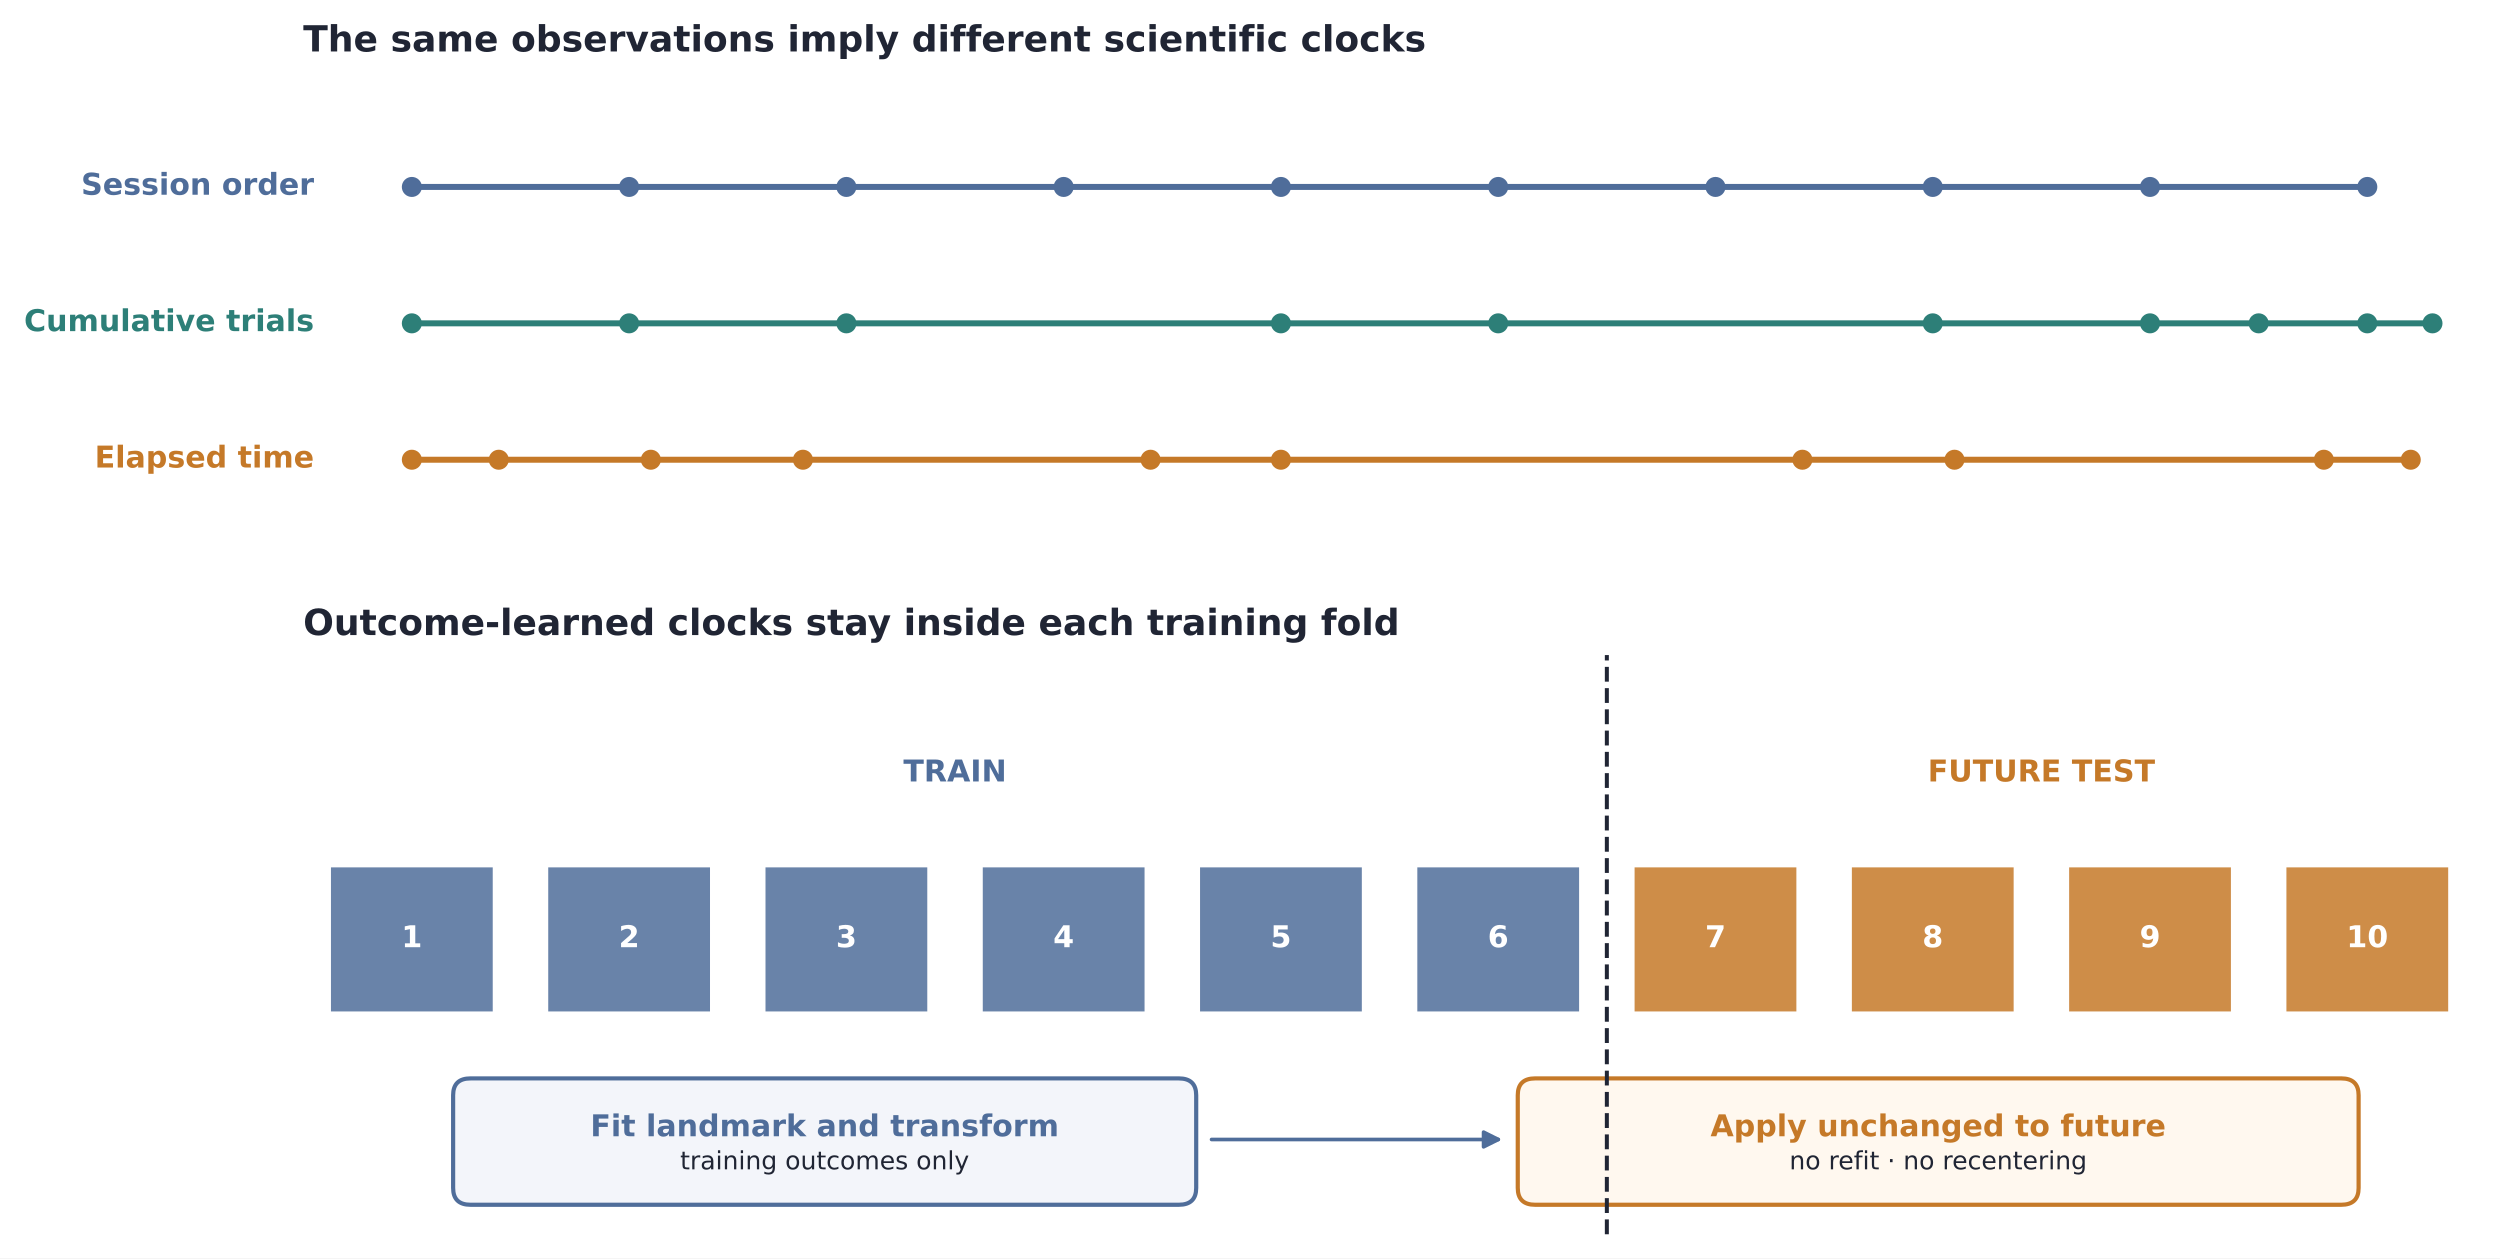
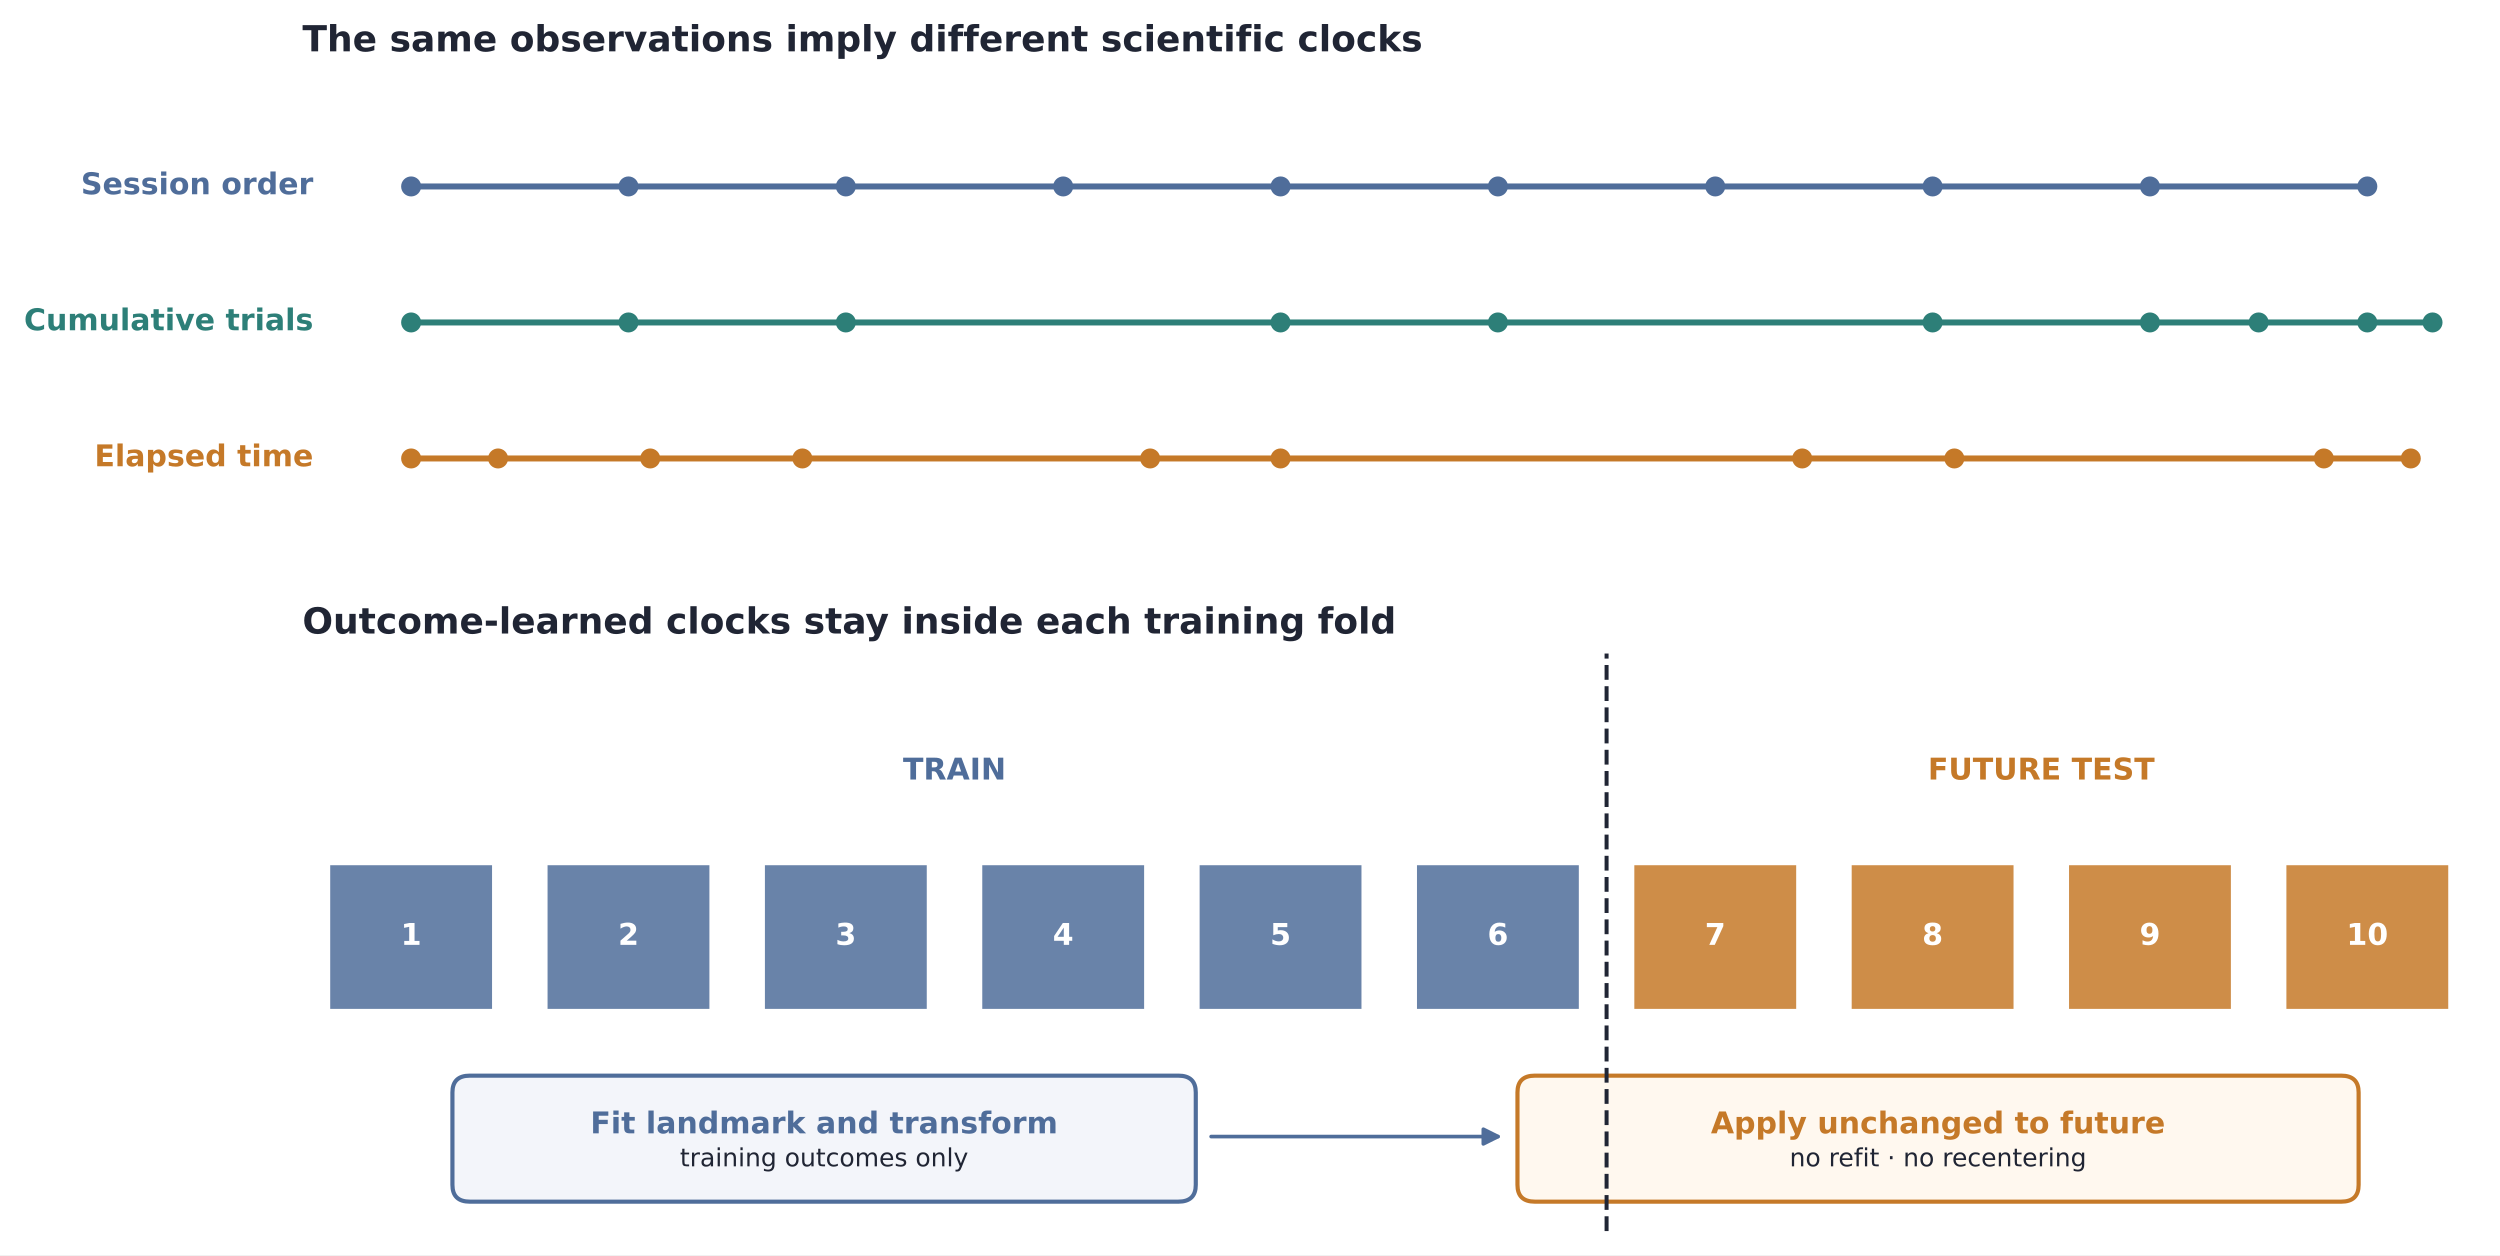
- <svg xmlns="http://www.w3.org/2000/svg" xmlns:xlink="http://www.w3.org/1999/xlink" width="748.147pt" height="376.561pt" viewBox="0 0 748.147 376.561" version="1.1">
+ <svg xmlns="http://www.w3.org/2000/svg" xmlns:xlink="http://www.w3.org/1999/xlink" width="749.938pt" height="376.486pt" viewBox="0 0 749.938 376.486" version="1.1">
  <defs>
    <style type="text/css">*{stroke-linejoin: round; stroke-linecap: butt}</style>
  </defs>
  <g id="figure_1">
    <g id="patch_1">
-       <path d="M 0 376.561 L 748.147 376.561 L 748.147 0 L 0 0 z " style="fill: #ffffff" />
+       <path d="M 0 376.486 L 749.938 376.486 L 749.938 0 L 0 0 z " style="fill: #ffffff" />
    </g>
    <g id="axes_1">
      <g id="line2d_1">
-         <path d="M 123.248 55.944 L 188.269 55.944 L 253.289 55.944 L 318.31 55.944 L 383.331 55.944 L 448.352 55.944 L 513.373 55.944 L 578.394 55.944 L 643.415 55.944 L 708.436 55.944 " clip-path="url(#p5aa3f632f5)" style="fill: none; stroke: #4f6d9a; stroke-width: 1.8; stroke-linecap: square" />
+         <path d="M 123.329 55.928 L 188.53 55.928 L 253.73 55.928 L 318.931 55.928 L 384.132 55.928 L 449.333 55.928 L 514.534 55.928 L 579.735 55.928 L 644.936 55.928 L 710.137 55.928 " clip-path="url(#pc31b160e32)" style="fill: none; stroke: #4f6d9a; stroke-width: 1.8; stroke-linecap: square" />
        <defs>
          <path id="m23f0f15851" d="M 0 2.5 C 0.663 2.5 1.299 2.237 1.768 1.768 C 2.237 1.299 2.5 0.663 2.5 0 C 2.5 -0.663 2.237 -1.299 1.768 -1.768 C 1.299 -2.237 0.663 -2.5 0 -2.5 C -0.663 -2.5 -1.299 -2.237 -1.768 -1.768 C -2.237 -1.299 -2.5 -0.663 -2.5 0 C -2.5 0.663 -2.237 1.299 -1.768 1.768 C -1.299 2.237 -0.663 2.5 0 2.5 z " style="stroke: #4f6d9a" />
        </defs>
-         <g clip-path="url(#p5aa3f632f5)">
-           <use xlink:href="#m23f0f15851" x="123.248" y="55.944" style="fill: #4f6d9a; stroke: #4f6d9a" />
-           <use xlink:href="#m23f0f15851" x="188.269" y="55.944" style="fill: #4f6d9a; stroke: #4f6d9a" />
-           <use xlink:href="#m23f0f15851" x="253.289" y="55.944" style="fill: #4f6d9a; stroke: #4f6d9a" />
-           <use xlink:href="#m23f0f15851" x="318.31" y="55.944" style="fill: #4f6d9a; stroke: #4f6d9a" />
-           <use xlink:href="#m23f0f15851" x="383.331" y="55.944" style="fill: #4f6d9a; stroke: #4f6d9a" />
-           <use xlink:href="#m23f0f15851" x="448.352" y="55.944" style="fill: #4f6d9a; stroke: #4f6d9a" />
-           <use xlink:href="#m23f0f15851" x="513.373" y="55.944" style="fill: #4f6d9a; stroke: #4f6d9a" />
-           <use xlink:href="#m23f0f15851" x="578.394" y="55.944" style="fill: #4f6d9a; stroke: #4f6d9a" />
-           <use xlink:href="#m23f0f15851" x="643.415" y="55.944" style="fill: #4f6d9a; stroke: #4f6d9a" />
-           <use xlink:href="#m23f0f15851" x="708.436" y="55.944" style="fill: #4f6d9a; stroke: #4f6d9a" />
+         <g clip-path="url(#pc31b160e32)">
+           <use xlink:href="#m23f0f15851" x="123.329" y="55.928" style="fill: #4f6d9a; stroke: #4f6d9a" />
+           <use xlink:href="#m23f0f15851" x="188.53" y="55.928" style="fill: #4f6d9a; stroke: #4f6d9a" />
+           <use xlink:href="#m23f0f15851" x="253.73" y="55.928" style="fill: #4f6d9a; stroke: #4f6d9a" />
+           <use xlink:href="#m23f0f15851" x="318.931" y="55.928" style="fill: #4f6d9a; stroke: #4f6d9a" />
+           <use xlink:href="#m23f0f15851" x="384.132" y="55.928" style="fill: #4f6d9a; stroke: #4f6d9a" />
+           <use xlink:href="#m23f0f15851" x="449.333" y="55.928" style="fill: #4f6d9a; stroke: #4f6d9a" />
+           <use xlink:href="#m23f0f15851" x="514.534" y="55.928" style="fill: #4f6d9a; stroke: #4f6d9a" />
+           <use xlink:href="#m23f0f15851" x="579.735" y="55.928" style="fill: #4f6d9a; stroke: #4f6d9a" />
+           <use xlink:href="#m23f0f15851" x="644.936" y="55.928" style="fill: #4f6d9a; stroke: #4f6d9a" />
+           <use xlink:href="#m23f0f15851" x="710.137" y="55.928" style="fill: #4f6d9a; stroke: #4f6d9a" />
        </g>
      </g>
      <g id="line2d_2">
-         <path d="M 123.248 96.762 L 188.269 96.762 L 253.289 96.762 L 383.331 96.762 L 448.352 96.762 L 578.394 96.762 L 643.415 96.762 L 675.926 96.762 L 708.436 96.762 L 727.942 96.762 " clip-path="url(#p5aa3f632f5)" style="fill: none; stroke: #2d7f78; stroke-width: 1.8; stroke-linecap: square" />
+         <path d="M 123.329 96.727 L 188.53 96.727 L 253.73 96.727 L 384.132 96.727 L 449.333 96.727 L 579.735 96.727 L 644.936 96.727 L 677.537 96.727 L 710.137 96.727 L 729.697 96.727 " clip-path="url(#pc31b160e32)" style="fill: none; stroke: #2d7f78; stroke-width: 1.8; stroke-linecap: square" />
        <defs>
          <path id="m172c815bc4" d="M 0 2.5 C 0.663 2.5 1.299 2.237 1.768 1.768 C 2.237 1.299 2.5 0.663 2.5 0 C 2.5 -0.663 2.237 -1.299 1.768 -1.768 C 1.299 -2.237 0.663 -2.5 0 -2.5 C -0.663 -2.5 -1.299 -2.237 -1.768 -1.768 C -2.237 -1.299 -2.5 -0.663 -2.5 0 C -2.5 0.663 -2.237 1.299 -1.768 1.768 C -1.299 2.237 -0.663 2.5 0 2.5 z " style="stroke: #2d7f78" />
        </defs>
-         <g clip-path="url(#p5aa3f632f5)">
-           <use xlink:href="#m172c815bc4" x="123.248" y="96.762" style="fill: #2d7f78; stroke: #2d7f78" />
-           <use xlink:href="#m172c815bc4" x="188.269" y="96.762" style="fill: #2d7f78; stroke: #2d7f78" />
-           <use xlink:href="#m172c815bc4" x="253.289" y="96.762" style="fill: #2d7f78; stroke: #2d7f78" />
-           <use xlink:href="#m172c815bc4" x="383.331" y="96.762" style="fill: #2d7f78; stroke: #2d7f78" />
-           <use xlink:href="#m172c815bc4" x="448.352" y="96.762" style="fill: #2d7f78; stroke: #2d7f78" />
-           <use xlink:href="#m172c815bc4" x="578.394" y="96.762" style="fill: #2d7f78; stroke: #2d7f78" />
-           <use xlink:href="#m172c815bc4" x="643.415" y="96.762" style="fill: #2d7f78; stroke: #2d7f78" />
-           <use xlink:href="#m172c815bc4" x="675.926" y="96.762" style="fill: #2d7f78; stroke: #2d7f78" />
-           <use xlink:href="#m172c815bc4" x="708.436" y="96.762" style="fill: #2d7f78; stroke: #2d7f78" />
-           <use xlink:href="#m172c815bc4" x="727.942" y="96.762" style="fill: #2d7f78; stroke: #2d7f78" />
+         <g clip-path="url(#pc31b160e32)">
+           <use xlink:href="#m172c815bc4" x="123.329" y="96.727" style="fill: #2d7f78; stroke: #2d7f78" />
+           <use xlink:href="#m172c815bc4" x="188.53" y="96.727" style="fill: #2d7f78; stroke: #2d7f78" />
+           <use xlink:href="#m172c815bc4" x="253.73" y="96.727" style="fill: #2d7f78; stroke: #2d7f78" />
+           <use xlink:href="#m172c815bc4" x="384.132" y="96.727" style="fill: #2d7f78; stroke: #2d7f78" />
+           <use xlink:href="#m172c815bc4" x="449.333" y="96.727" style="fill: #2d7f78; stroke: #2d7f78" />
+           <use xlink:href="#m172c815bc4" x="579.735" y="96.727" style="fill: #2d7f78; stroke: #2d7f78" />
+           <use xlink:href="#m172c815bc4" x="644.936" y="96.727" style="fill: #2d7f78; stroke: #2d7f78" />
+           <use xlink:href="#m172c815bc4" x="677.537" y="96.727" style="fill: #2d7f78; stroke: #2d7f78" />
+           <use xlink:href="#m172c815bc4" x="710.137" y="96.727" style="fill: #2d7f78; stroke: #2d7f78" />
+           <use xlink:href="#m172c815bc4" x="729.697" y="96.727" style="fill: #2d7f78; stroke: #2d7f78" />
        </g>
      </g>
      <g id="line2d_3">
-         <path d="M 123.248 137.58 L 149.256 137.58 L 194.771 137.58 L 240.285 137.58 L 344.319 137.58 L 383.331 137.58 L 539.382 137.58 L 584.896 137.58 L 695.432 137.58 L 721.44 137.58 " clip-path="url(#p5aa3f632f5)" style="fill: none; stroke: #c57928; stroke-width: 1.8; stroke-linecap: square" />
+         <path d="M 123.329 137.526 L 149.409 137.526 L 195.05 137.526 L 240.69 137.526 L 345.012 137.526 L 384.132 137.526 L 540.615 137.526 L 586.255 137.526 L 697.097 137.526 L 723.177 137.526 " clip-path="url(#pc31b160e32)" style="fill: none; stroke: #c57928; stroke-width: 1.8; stroke-linecap: square" />
        <defs>
          <path id="m47a57a4cec" d="M 0 2.5 C 0.663 2.5 1.299 2.237 1.768 1.768 C 2.237 1.299 2.5 0.663 2.5 0 C 2.5 -0.663 2.237 -1.299 1.768 -1.768 C 1.299 -2.237 0.663 -2.5 0 -2.5 C -0.663 -2.5 -1.299 -2.237 -1.768 -1.768 C -2.237 -1.299 -2.5 -0.663 -2.5 0 C -2.5 0.663 -2.237 1.299 -1.768 1.768 C -1.299 2.237 -0.663 2.5 0 2.5 z " style="stroke: #c57928" />
        </defs>
-         <g clip-path="url(#p5aa3f632f5)">
-           <use xlink:href="#m47a57a4cec" x="123.248" y="137.58" style="fill: #c57928; stroke: #c57928" />
-           <use xlink:href="#m47a57a4cec" x="149.256" y="137.58" style="fill: #c57928; stroke: #c57928" />
-           <use xlink:href="#m47a57a4cec" x="194.771" y="137.58" style="fill: #c57928; stroke: #c57928" />
-           <use xlink:href="#m47a57a4cec" x="240.285" y="137.58" style="fill: #c57928; stroke: #c57928" />
-           <use xlink:href="#m47a57a4cec" x="344.319" y="137.58" style="fill: #c57928; stroke: #c57928" />
-           <use xlink:href="#m47a57a4cec" x="383.331" y="137.58" style="fill: #c57928; stroke: #c57928" />
-           <use xlink:href="#m47a57a4cec" x="539.382" y="137.58" style="fill: #c57928; stroke: #c57928" />
-           <use xlink:href="#m47a57a4cec" x="584.896" y="137.58" style="fill: #c57928; stroke: #c57928" />
-           <use xlink:href="#m47a57a4cec" x="695.432" y="137.58" style="fill: #c57928; stroke: #c57928" />
-           <use xlink:href="#m47a57a4cec" x="721.44" y="137.58" style="fill: #c57928; stroke: #c57928" />
+         <g clip-path="url(#pc31b160e32)">
+           <use xlink:href="#m47a57a4cec" x="123.329" y="137.526" style="fill: #c57928; stroke: #c57928" />
+           <use xlink:href="#m47a57a4cec" x="149.409" y="137.526" style="fill: #c57928; stroke: #c57928" />
+           <use xlink:href="#m47a57a4cec" x="195.05" y="137.526" style="fill: #c57928; stroke: #c57928" />
+           <use xlink:href="#m47a57a4cec" x="240.69" y="137.526" style="fill: #c57928; stroke: #c57928" />
+           <use xlink:href="#m47a57a4cec" x="345.012" y="137.526" style="fill: #c57928; stroke: #c57928" />
+           <use xlink:href="#m47a57a4cec" x="384.132" y="137.526" style="fill: #c57928; stroke: #c57928" />
+           <use xlink:href="#m47a57a4cec" x="540.615" y="137.526" style="fill: #c57928; stroke: #c57928" />
+           <use xlink:href="#m47a57a4cec" x="586.255" y="137.526" style="fill: #c57928; stroke: #c57928" />
+           <use xlink:href="#m47a57a4cec" x="697.097" y="137.526" style="fill: #c57928; stroke: #c57928" />
+           <use xlink:href="#m47a57a4cec" x="723.177" y="137.526" style="fill: #c57928; stroke: #c57928" />
        </g>
      </g>
      <g id="text_1">
-         <text style="font-weight: 700; font-size: 9px; font-family: 'DejaVu Sans', sans-serif; text-anchor: end; fill: #4f6d9a" x="93.988" y="58.283" transform="rotate(-0 93.98812 58.28254)">Session order</text>
+         <text style="font-weight: 700; font-size: 9px; font-family: 'DejaVu Sans', sans-serif; text-anchor: end; fill: #4f6d9a" x="93.988" y="58.267" transform="rotate(-0 93.98812 58.26665)">Session order</text>
      </g>
      <g id="text_2">
-         <text style="font-weight: 700; font-size: 9px; font-family: 'DejaVu Sans', sans-serif; text-anchor: end; fill: #2d7f78" x="93.988" y="99.1" transform="rotate(-0 93.98812 99.10015)">Cumulative trials</text>
+         <text style="font-weight: 700; font-size: 9px; font-family: 'DejaVu Sans', sans-serif; text-anchor: end; fill: #2d7f78" x="93.988" y="99.065" transform="rotate(-0 93.98812 99.06548)">Cumulative trials</text>
      </g>
      <g id="text_3">
-         <text style="font-weight: 700; font-size: 9px; font-family: 'DejaVu Sans', sans-serif; text-anchor: end; fill: #c57928" x="93.988" y="139.918" transform="rotate(-0 93.98812 139.9178)">Elapsed time</text>
+         <text style="font-weight: 700; font-size: 9px; font-family: 'DejaVu Sans', sans-serif; text-anchor: end; fill: #c57928" x="93.988" y="139.864" transform="rotate(-0 93.98812 139.8643)">Elapsed time</text>
      </g>
      <g id="text_4">
-         <text style="font-weight: 600; font-size: 10.8px; font-family: 'DejaVu Sans', sans-serif; text-anchor: start; fill: #202534" x="90.737" y="15.406" transform="rotate(-0 90.73708 15.40631)">The same observations imply different scientific clocks</text>
+         <text style="font-weight: 600; font-size: 10.8px; font-family: 'DejaVu Sans', sans-serif; text-anchor: start; fill: #202534" x="90.728" y="15.406" transform="rotate(-0 90.72808 15.40631)">The same observations imply different scientific clocks</text>
      </g>
    </g>
    <g id="axes_2">
      <g id="patch_2">
-         <path d="M 98.54 303.185 L 147.956 303.185 L 147.956 259.068 L 98.54 259.068 z " clip-path="url(#p129ad65bd3)" style="fill: #4f6d9a; opacity: 0.85; stroke: #ffffff; stroke-linejoin: miter" />
+         <path d="M 98.552 303.141 L 148.105 303.141 L 148.105 259.044 L 98.552 259.044 z " clip-path="url(#pa2f9a3a9d1)" style="fill: #4f6d9a; opacity: 0.85; stroke: #ffffff; stroke-linejoin: miter" />
      </g>
      <g id="patch_3">
-         <path d="M 163.561 303.185 L 212.976 303.185 L 212.976 259.068 L 163.561 259.068 z " clip-path="url(#p129ad65bd3)" style="fill: #4f6d9a; opacity: 0.85; stroke: #ffffff; stroke-linejoin: miter" />
+         <path d="M 163.753 303.141 L 213.306 303.141 L 213.306 259.044 L 163.753 259.044 z " clip-path="url(#pa2f9a3a9d1)" style="fill: #4f6d9a; opacity: 0.85; stroke: #ffffff; stroke-linejoin: miter" />
      </g>
      <g id="patch_4">
-         <path d="M 228.581 303.185 L 277.997 303.185 L 277.997 259.068 L 228.581 259.068 z " clip-path="url(#p129ad65bd3)" style="fill: #4f6d9a; opacity: 0.85; stroke: #ffffff; stroke-linejoin: miter" />
+         <path d="M 228.954 303.141 L 278.507 303.141 L 278.507 259.044 L 228.954 259.044 z " clip-path="url(#pa2f9a3a9d1)" style="fill: #4f6d9a; opacity: 0.85; stroke: #ffffff; stroke-linejoin: miter" />
      </g>
      <g id="patch_5">
-         <path d="M 293.602 303.185 L 343.018 303.185 L 343.018 259.068 L 293.602 259.068 z " clip-path="url(#p129ad65bd3)" style="fill: #4f6d9a; opacity: 0.85; stroke: #ffffff; stroke-linejoin: miter" />
+         <path d="M 294.155 303.141 L 343.708 303.141 L 343.708 259.044 L 294.155 259.044 z " clip-path="url(#pa2f9a3a9d1)" style="fill: #4f6d9a; opacity: 0.85; stroke: #ffffff; stroke-linejoin: miter" />
      </g>
      <g id="patch_6">
-         <path d="M 358.623 303.185 L 408.039 303.185 L 408.039 259.068 L 358.623 259.068 z " clip-path="url(#p129ad65bd3)" style="fill: #4f6d9a; opacity: 0.85; stroke: #ffffff; stroke-linejoin: miter" />
+         <path d="M 359.356 303.141 L 408.909 303.141 L 408.909 259.044 L 359.356 259.044 z " clip-path="url(#pa2f9a3a9d1)" style="fill: #4f6d9a; opacity: 0.85; stroke: #ffffff; stroke-linejoin: miter" />
      </g>
      <g id="patch_7">
-         <path d="M 423.644 303.185 L 473.06 303.185 L 473.06 259.068 L 423.644 259.068 z " clip-path="url(#p129ad65bd3)" style="fill: #4f6d9a; opacity: 0.85; stroke: #ffffff; stroke-linejoin: miter" />
+         <path d="M 424.557 303.141 L 474.11 303.141 L 474.11 259.044 L 424.557 259.044 z " clip-path="url(#pa2f9a3a9d1)" style="fill: #4f6d9a; opacity: 0.85; stroke: #ffffff; stroke-linejoin: miter" />
      </g>
      <g id="patch_8">
-         <path d="M 488.665 303.185 L 538.081 303.185 L 538.081 259.068 L 488.665 259.068 z " clip-path="url(#p129ad65bd3)" style="fill: #c57928; opacity: 0.85; stroke: #ffffff; stroke-linejoin: miter" />
+         <path d="M 489.758 303.141 L 539.311 303.141 L 539.311 259.044 L 489.758 259.044 z " clip-path="url(#pa2f9a3a9d1)" style="fill: #c57928; opacity: 0.85; stroke: #ffffff; stroke-linejoin: miter" />
      </g>
      <g id="patch_9">
-         <path d="M 553.686 303.185 L 603.102 303.185 L 603.102 259.068 L 553.686 259.068 z " clip-path="url(#p129ad65bd3)" style="fill: #c57928; opacity: 0.85; stroke: #ffffff; stroke-linejoin: miter" />
+         <path d="M 554.959 303.141 L 604.512 303.141 L 604.512 259.044 L 554.959 259.044 z " clip-path="url(#pa2f9a3a9d1)" style="fill: #c57928; opacity: 0.85; stroke: #ffffff; stroke-linejoin: miter" />
      </g>
      <g id="patch_10">
-         <path d="M 618.707 303.185 L 668.123 303.185 L 668.123 259.068 L 618.707 259.068 z " clip-path="url(#p129ad65bd3)" style="fill: #c57928; opacity: 0.85; stroke: #ffffff; stroke-linejoin: miter" />
+         <path d="M 620.16 303.141 L 669.713 303.141 L 669.713 259.044 L 620.16 259.044 z " clip-path="url(#pa2f9a3a9d1)" style="fill: #c57928; opacity: 0.85; stroke: #ffffff; stroke-linejoin: miter" />
      </g>
      <g id="patch_11">
-         <path d="M 683.728 303.185 L 733.144 303.185 L 733.144 259.068 L 683.728 259.068 z " clip-path="url(#p129ad65bd3)" style="fill: #c57928; opacity: 0.85; stroke: #ffffff; stroke-linejoin: miter" />
+         <path d="M 685.361 303.141 L 734.913 303.141 L 734.913 259.044 L 685.361 259.044 z " clip-path="url(#pa2f9a3a9d1)" style="fill: #c57928; opacity: 0.85; stroke: #ffffff; stroke-linejoin: miter" />
      </g>
      <g id="patch_12">
-         <path d="M 140.803 360.537 L 352.772 360.537 Q 357.973 360.537 357.973 355.495 L 357.973 327.765 Q 357.973 322.723 352.772 322.723 L 140.803 322.723 Q 135.602 322.723 135.602 327.765 L 135.602 355.495 Q 135.602 360.537 140.803 360.537 z " clip-path="url(#p129ad65bd3)" style="fill: #f3f5fa; stroke: #4f6d9a; stroke-width: 1.25; stroke-linejoin: miter" />
+         <path d="M 140.933 360.467 L 353.488 360.467 Q 358.704 360.467 358.704 355.427 L 358.704 327.709 Q 358.704 322.67 353.488 322.67 L 140.933 322.67 Q 135.717 322.67 135.717 327.709 L 135.717 355.427 Q 135.717 360.467 140.933 360.467 z " clip-path="url(#pa2f9a3a9d1)" style="fill: #f3f5fa; stroke: #4f6d9a; stroke-width: 1.25; stroke-linejoin: miter" />
      </g>
      <g id="patch_13">
-         <path d="M 362.571 341 Q 406.086 341 448.371 341 " clip-path="url(#p129ad65bd3)" style="fill: none; stroke: #4f6d9a; stroke-width: 1.1; stroke-linecap: round" />
-         <path d="M 443.971 338.8 L 448.371 341 L 443.971 343.2 z " clip-path="url(#p129ad65bd3)" style="fill: #4f6d9a; stroke: #4f6d9a; stroke-width: 1.1; stroke-linecap: round" />
+         <path d="M 363.309 340.938 Q 406.95 340.938 449.361 340.938 " clip-path="url(#pa2f9a3a9d1)" style="fill: none; stroke: #4f6d9a; stroke-width: 1.1; stroke-linecap: round" />
+         <path d="M 444.961 338.738 L 449.361 340.938 L 444.961 343.138 z " clip-path="url(#pa2f9a3a9d1)" style="fill: #4f6d9a; stroke: #4f6d9a; stroke-width: 1.1; stroke-linecap: round" />
      </g>
      <g id="patch_14">
-         <path d="M 459.406 360.537 L 700.634 360.537 Q 705.835 360.537 705.835 355.495 L 705.835 327.765 Q 705.835 322.723 700.634 322.723 L 459.406 322.723 Q 454.204 322.723 454.204 327.765 L 454.204 355.495 Q 454.204 360.537 459.406 360.537 z " clip-path="url(#p129ad65bd3)" style="fill: #fff8ef; stroke: #c57928; stroke-width: 1.25; stroke-linejoin: miter" />
+         <path d="M 460.417 360.467 L 702.313 360.467 Q 707.529 360.467 707.529 355.427 L 707.529 327.709 Q 707.529 322.67 702.313 322.67 L 460.417 322.67 Q 455.201 322.67 455.201 327.709 L 455.201 355.427 Q 455.201 360.467 460.417 360.467 z " clip-path="url(#pa2f9a3a9d1)" style="fill: #fff8ef; stroke: #c57928; stroke-width: 1.25; stroke-linejoin: miter" />
      </g>
      <g id="line2d_4">
-         <path d="M 480.863 369.361 L 480.863 196.043 " clip-path="url(#p129ad65bd3)" style="fill: none; stroke-dasharray: 4.44,1.92; stroke-dashoffset: 0; stroke: #202534; stroke-width: 1.2" />
+         <path d="M 481.934 369.286 L 481.934 196.048 " clip-path="url(#pa2f9a3a9d1)" style="fill: none; stroke-dasharray: 4.44,1.92; stroke-dashoffset: 0; stroke: #202534; stroke-width: 1.2" />
      </g>
      <g id="text_5">
-         <text style="font-weight: 700; font-size: 9px; font-family: 'DejaVu Sans', sans-serif; text-anchor: middle; fill: #ffffff" x="123.248" y="283.464" transform="rotate(-0 123.2476 283.4642)">1</text>
+         <text style="font-weight: 700; font-size: 9px; font-family: 'DejaVu Sans', sans-serif; text-anchor: middle; fill: #ffffff" x="123.329" y="283.43" transform="rotate(-0 123.3286 283.4302)">1</text>
      </g>
      <g id="text_6">
-         <text style="font-weight: 700; font-size: 9px; font-family: 'DejaVu Sans', sans-serif; text-anchor: middle; fill: #ffffff" x="188.269" y="283.464" transform="rotate(-0 188.2685 283.4642)">2</text>
+         <text style="font-weight: 700; font-size: 9px; font-family: 'DejaVu Sans', sans-serif; text-anchor: middle; fill: #ffffff" x="188.53" y="283.43" transform="rotate(-0 188.5295 283.4302)">2</text>
      </g>
      <g id="text_7">
-         <text style="font-weight: 700; font-size: 9px; font-family: 'DejaVu Sans', sans-serif; text-anchor: middle; fill: #ffffff" x="253.289" y="283.464" transform="rotate(-0 253.2895 283.4642)">3</text>
+         <text style="font-weight: 700; font-size: 9px; font-family: 'DejaVu Sans', sans-serif; text-anchor: middle; fill: #ffffff" x="253.73" y="283.43" transform="rotate(-0 253.7305 283.4302)">3</text>
      </g>
      <g id="text_8">
-         <text style="font-weight: 700; font-size: 9px; font-family: 'DejaVu Sans', sans-serif; text-anchor: middle; fill: #ffffff" x="318.31" y="283.464" transform="rotate(-0 318.3104 283.4642)">4</text>
+         <text style="font-weight: 700; font-size: 9px; font-family: 'DejaVu Sans', sans-serif; text-anchor: middle; fill: #ffffff" x="318.931" y="283.43" transform="rotate(-0 318.9314 283.4302)">4</text>
      </g>
      <g id="text_9">
-         <text style="font-weight: 700; font-size: 9px; font-family: 'DejaVu Sans', sans-serif; text-anchor: middle; fill: #ffffff" x="383.331" y="283.464" transform="rotate(-0 383.3314 283.4642)">5</text>
+         <text style="font-weight: 700; font-size: 9px; font-family: 'DejaVu Sans', sans-serif; text-anchor: middle; fill: #ffffff" x="384.132" y="283.43" transform="rotate(-0 384.1324 283.4302)">5</text>
      </g>
      <g id="text_10">
-         <text style="font-weight: 700; font-size: 9px; font-family: 'DejaVu Sans', sans-serif; text-anchor: middle; fill: #ffffff" x="448.352" y="283.464" transform="rotate(-0 448.3523 283.4642)">6</text>
+         <text style="font-weight: 700; font-size: 9px; font-family: 'DejaVu Sans', sans-serif; text-anchor: middle; fill: #ffffff" x="449.333" y="283.43" transform="rotate(-0 449.3333 283.4302)">6</text>
      </g>
      <g id="text_11">
-         <text style="font-weight: 700; font-size: 9px; font-family: 'DejaVu Sans', sans-serif; text-anchor: middle; fill: #ffffff" x="513.373" y="283.464" transform="rotate(-0 513.3733 283.4642)">7</text>
+         <text style="font-weight: 700; font-size: 9px; font-family: 'DejaVu Sans', sans-serif; text-anchor: middle; fill: #ffffff" x="514.534" y="283.43" transform="rotate(-0 514.5343 283.4302)">7</text>
      </g>
      <g id="text_12">
-         <text style="font-weight: 700; font-size: 9px; font-family: 'DejaVu Sans', sans-serif; text-anchor: middle; fill: #ffffff" x="578.394" y="283.464" transform="rotate(-0 578.3942 283.4642)">8</text>
+         <text style="font-weight: 700; font-size: 9px; font-family: 'DejaVu Sans', sans-serif; text-anchor: middle; fill: #ffffff" x="579.735" y="283.43" transform="rotate(-0 579.7352 283.4302)">8</text>
      </g>
      <g id="text_13">
-         <text style="font-weight: 700; font-size: 9px; font-family: 'DejaVu Sans', sans-serif; text-anchor: middle; fill: #ffffff" x="643.415" y="283.464" transform="rotate(-0 643.4152 283.4642)">9</text>
+         <text style="font-weight: 700; font-size: 9px; font-family: 'DejaVu Sans', sans-serif; text-anchor: middle; fill: #ffffff" x="644.936" y="283.43" transform="rotate(-0 644.9362 283.4302)">9</text>
      </g>
      <g id="text_14">
-         <text style="font-weight: 700; font-size: 9px; font-family: 'DejaVu Sans', sans-serif; text-anchor: middle; fill: #ffffff" x="708.436" y="283.464" transform="rotate(-0 708.4361 283.4642)">10</text>
+         <text style="font-weight: 700; font-size: 9px; font-family: 'DejaVu Sans', sans-serif; text-anchor: middle; fill: #ffffff" x="710.137" y="283.43" transform="rotate(-0 710.1371 283.4302)">10</text>
      </g>
      <g id="text_15">
-         <text style="font-weight: 700; font-size: 9px; font-family: 'DejaVu Sans', sans-serif; text-anchor: middle; fill: #4f6d9a" x="285.8" y="233.858" transform="rotate(-0 285.7999 233.8578)">TRAIN</text>
+         <text style="font-weight: 700; font-size: 9px; font-family: 'DejaVu Sans', sans-serif; text-anchor: middle; fill: #4f6d9a" x="286.331" y="233.846" transform="rotate(-0 286.3309 233.8456)">TRAIN</text>
      </g>
      <g id="text_16">
-         <text style="font-weight: 700; font-size: 9px; font-family: 'DejaVu Sans', sans-serif; text-anchor: middle; fill: #c57928" x="610.905" y="233.858" transform="rotate(-0 610.9047 233.8578)">FUTURE TEST</text>
+         <text style="font-weight: 700; font-size: 9px; font-family: 'DejaVu Sans', sans-serif; text-anchor: middle; fill: #c57928" x="612.336" y="233.846" transform="rotate(-0 612.3357 233.8456)">FUTURE TEST</text>
      </g>
      <g id="text_17">
-         <text style="font-weight: 700; font-size: 9px; font-family: 'DejaVu Sans', sans-serif; text-anchor: middle; fill: #4f6d9a" x="246.787" y="340.035" transform="rotate(-0 246.7874 340.0355)">Fit landmark and transform</text>
+         <text style="font-weight: 700; font-size: 9px; font-family: 'DejaVu Sans', sans-serif; text-anchor: middle; fill: #4f6d9a" x="247.21" y="339.976" transform="rotate(-0 247.2104 339.9755)">Fit landmark and transform</text>
      </g>
      <g id="text_18">
-         <text style="font-size: 7.5px; font-family: 'DejaVu Sans', sans-serif; text-anchor: middle; fill: #202534" x="246.787" y="349.931" transform="rotate(-0 246.7874 349.9314)">training outcomes only</text>
+         <text style="font-size: 7.5px; font-family: 'DejaVu Sans', sans-serif; text-anchor: middle; fill: #202534" x="247.21" y="349.867" transform="rotate(-0 247.2104 349.8667)">training outcomes only</text>
      </g>
      <g id="text_19">
-         <text style="font-weight: 700; font-size: 9px; font-family: 'DejaVu Sans', sans-serif; text-anchor: middle; fill: #c57928" x="580.02" y="340.035" transform="rotate(-0 580.0197 340.0355)">Apply unchanged to future</text>
+         <text style="font-weight: 700; font-size: 9px; font-family: 'DejaVu Sans', sans-serif; text-anchor: middle; fill: #c57928" x="581.365" y="339.976" transform="rotate(-0 581.3652 339.9755)">Apply unchanged to future</text>
      </g>
      <g id="text_20">
-         <text style="font-size: 7.5px; font-family: 'DejaVu Sans', sans-serif; text-anchor: middle; fill: #202534" x="580.02" y="349.931" transform="rotate(-0 580.0197 349.9314)">no refit · no recentering</text>
+         <text style="font-size: 7.5px; font-family: 'DejaVu Sans', sans-serif; text-anchor: middle; fill: #202534" x="581.365" y="349.867" transform="rotate(-0 581.3652 349.8667)">no refit · no recentering</text>
      </g>
      <g id="text_21">
-         <text style="font-weight: 600; font-size: 10.8px; font-family: 'DejaVu Sans', sans-serif; text-anchor: start; fill: #202534" x="90.737" y="190.043" transform="rotate(-0 90.73708 190.043)">Outcome-learned clocks stay inside each training fold</text>
+         <text style="font-weight: 600; font-size: 10.8px; font-family: 'DejaVu Sans', sans-serif; text-anchor: start; fill: #202534" x="90.728" y="190.048" transform="rotate(-0 90.72808 190.0482)">Outcome-learned clocks stay inside each training fold</text>
      </g>
    </g>
  </g>
  <defs>
-     <clipPath id="p5aa3f632f5">
-       <rect x="90.737" y="21.406" width="650.21" height="150.711" />
+     <clipPath id="pc31b160e32">
+       <rect x="90.728" y="21.406" width="652.01" height="150.642" />
    </clipPath>
-     <clipPath id="p129ad65bd3">
-       <rect x="90.737" y="196.043" width="650.21" height="173.318" />
+     <clipPath id="pa2f9a3a9d1">
+       <rect x="90.728" y="196.048" width="652.01" height="173.238" />
    </clipPath>
  </defs>
</svg>
